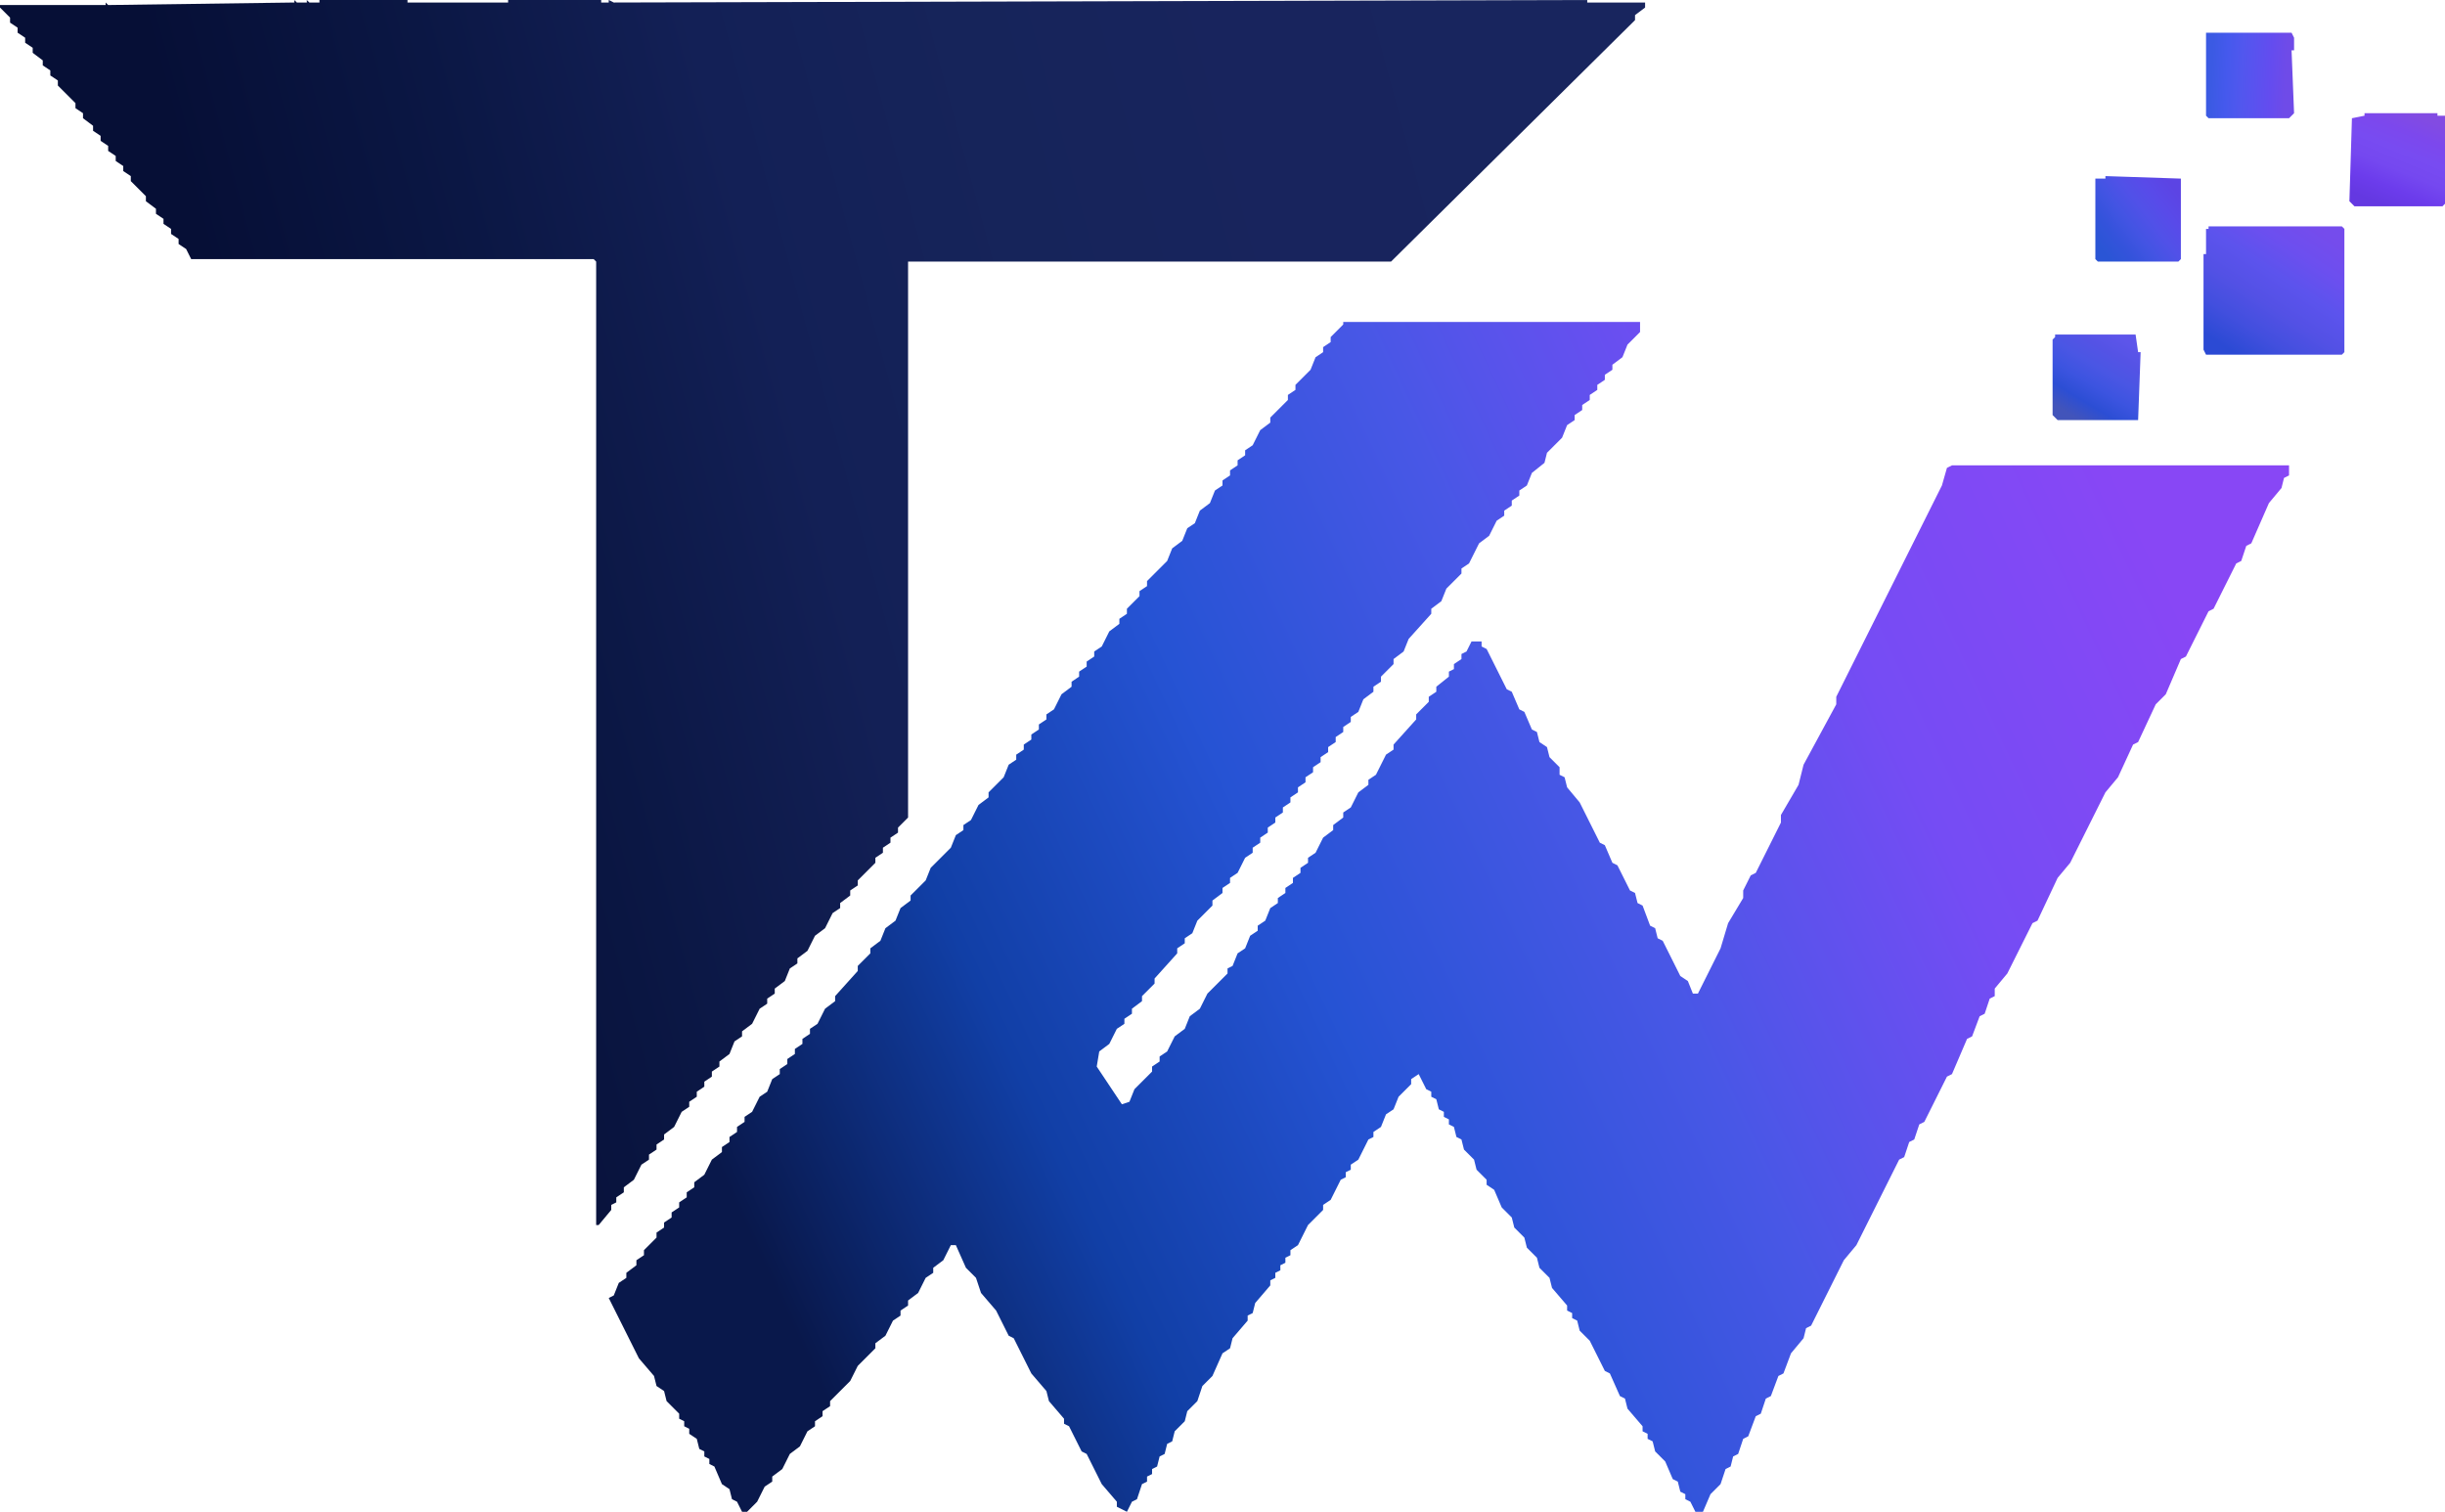
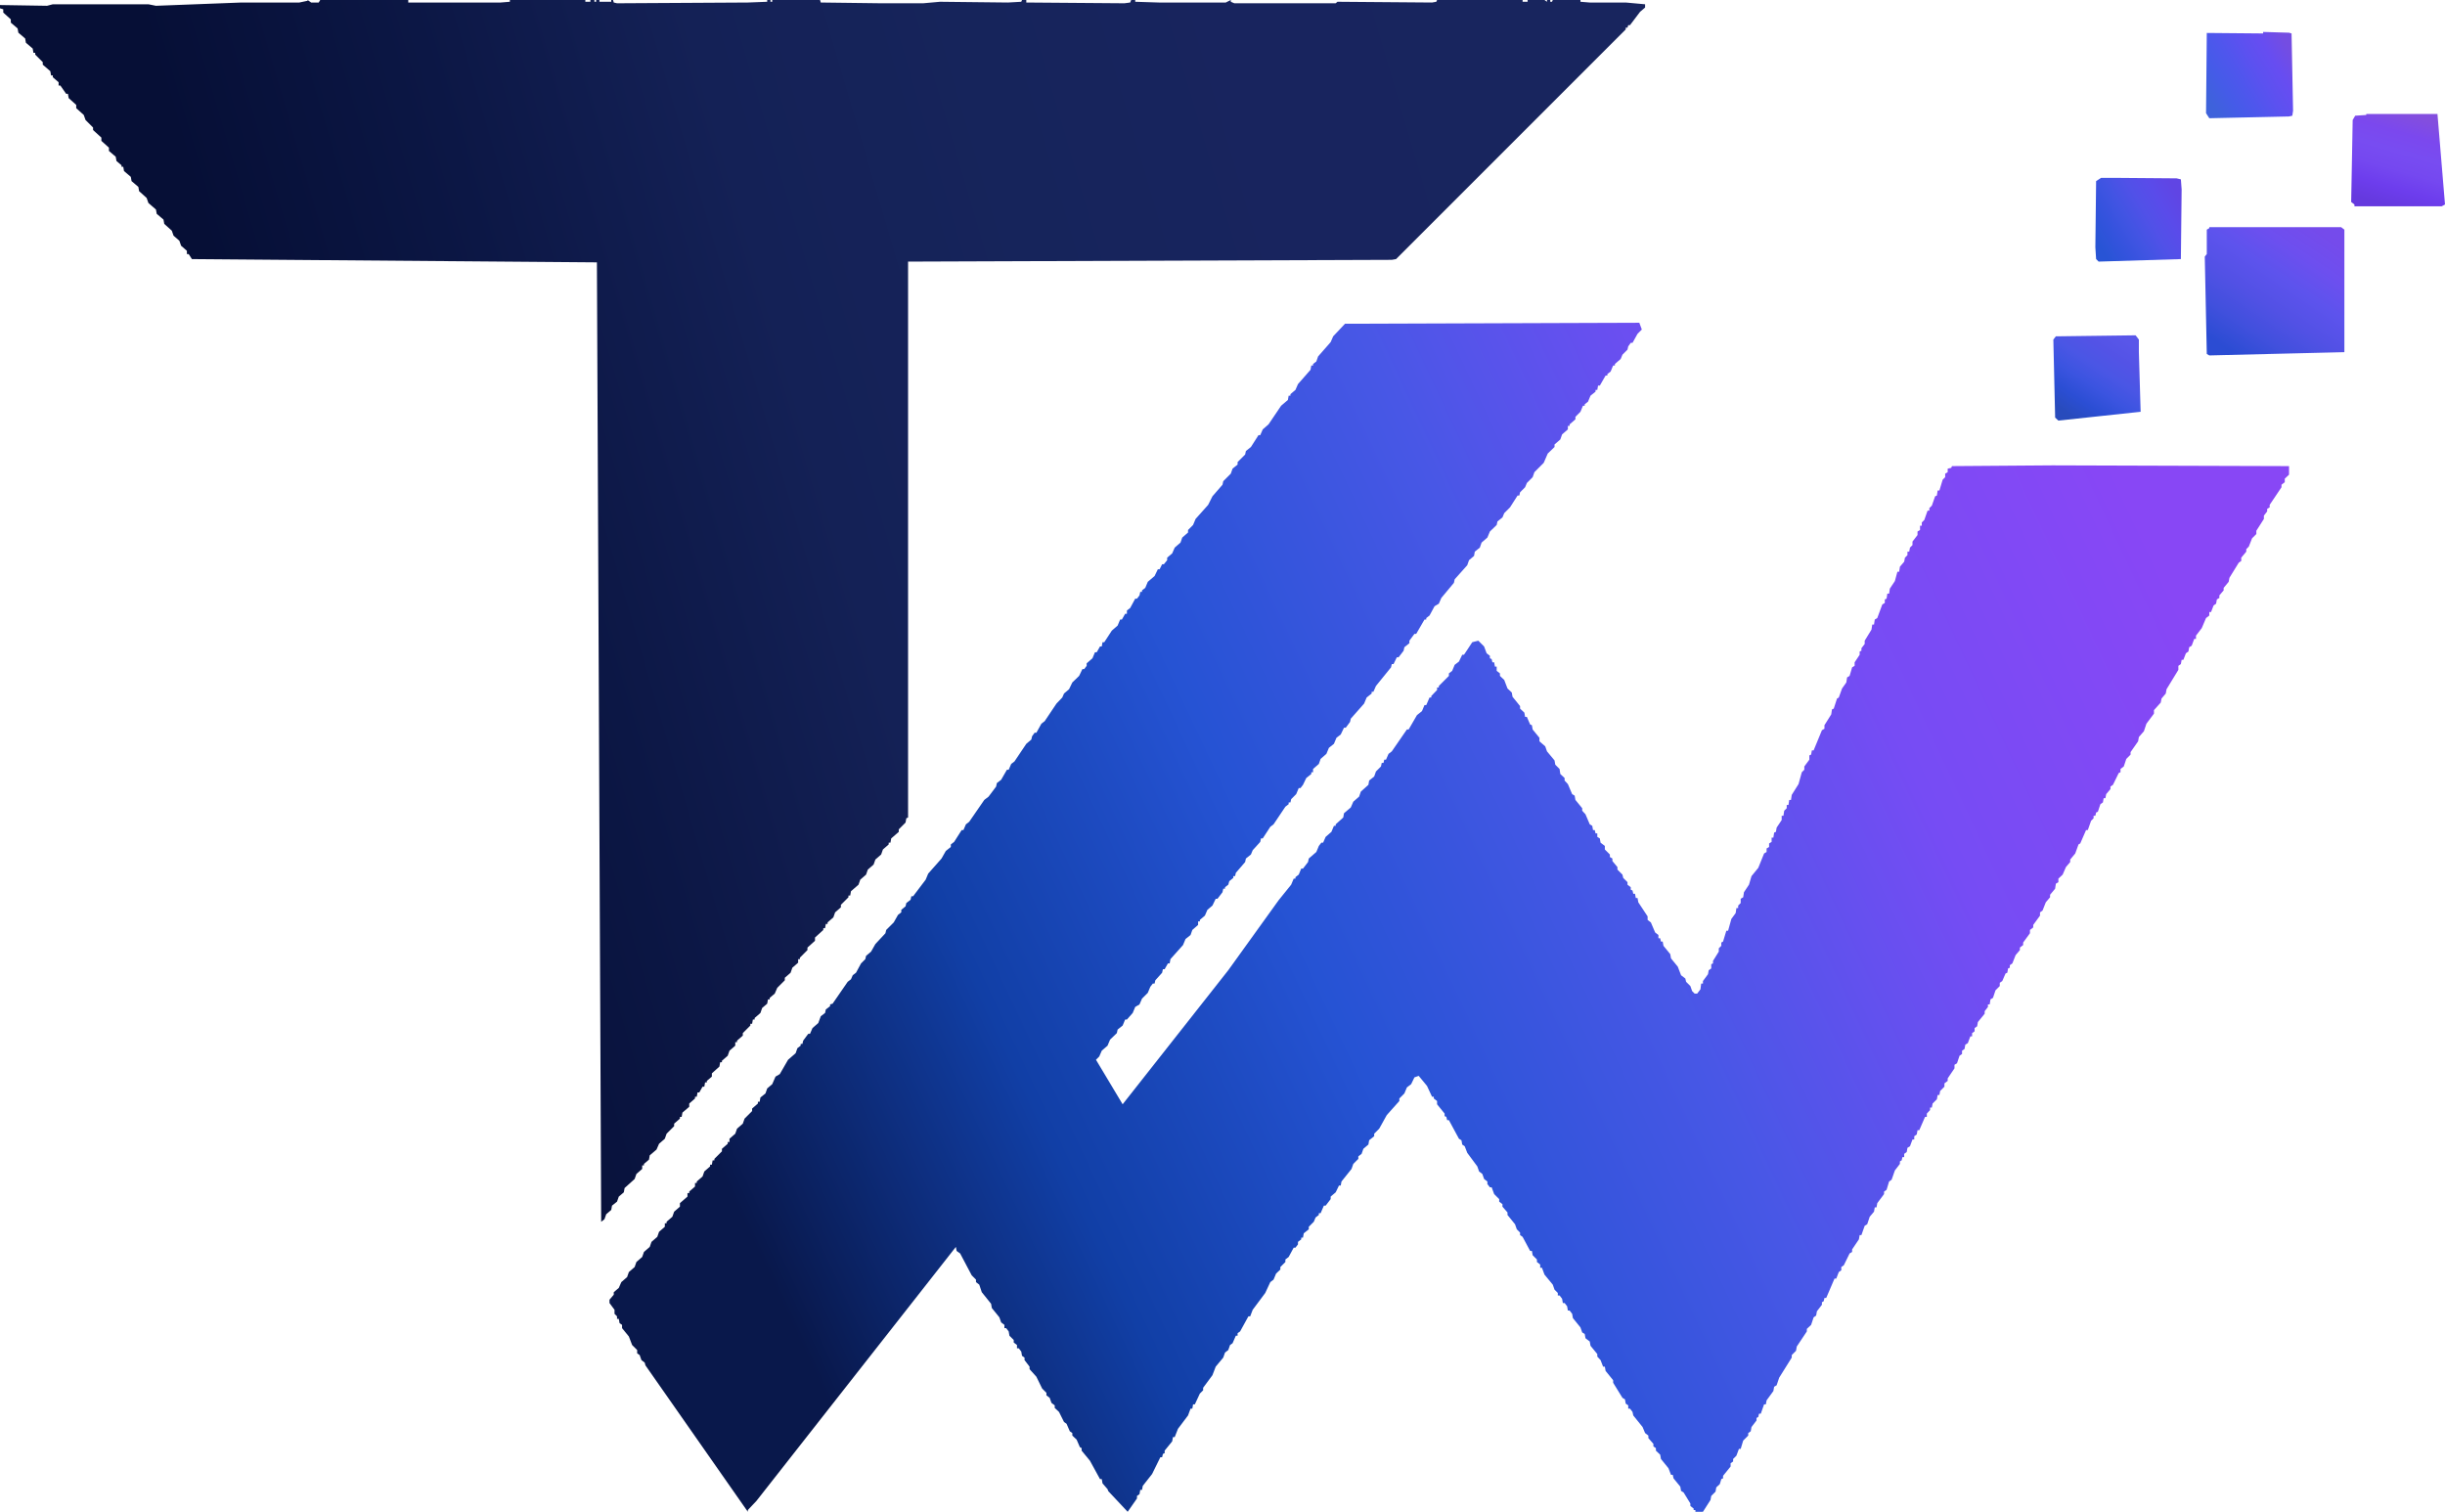
<svg xmlns="http://www.w3.org/2000/svg" viewBox="0 0 972 601" role="img" aria-label="Tailored Web Designers mark">
  <defs>
-     <linearGradient id="g0" gradientUnits="userSpaceOnUse" x1="53.6" y1="200.3" x2="662.4" y2="35.8">
+     <linearGradient id="g0" gradientUnits="userSpaceOnUse" x1="59.3" y1="205.1" x2="661.5" y2="28.3">
      <stop offset="0.083" stop-color="#060f36" />
-       <stop offset="0.25" stop-color="#0b1744" />
-       <stop offset="0.417" stop-color="#132056" />
-       <stop offset="0.583" stop-color="#16245a" />
-       <stop offset="0.75" stop-color="#18245d" />
+       <stop offset="0.25" stop-color="#0c1745" />
+       <stop offset="0.417" stop-color="#142156" />
+       <stop offset="0.583" stop-color="#16245b" />
+       <stop offset="0.75" stop-color="#18245e" />
      <stop offset="0.917" stop-color="#18255e" />
    </linearGradient>
-     <linearGradient id="g1" gradientUnits="userSpaceOnUse" x1="876.3" y1="28.7" x2="911.6" y2="30.3">
-       <stop offset="0.083" stop-color="#3b5ae3" />
-       <stop offset="0.25" stop-color="#4559ed" />
-       <stop offset="0.417" stop-color="#5157ee" />
-       <stop offset="0.583" stop-color="#5a52ef" />
-       <stop offset="0.75" stop-color="#644cef" />
-       <stop offset="0.917" stop-color="#6f4be8" />
+     <linearGradient id="g1" gradientUnits="userSpaceOnUse" x1="874.7" y1="41.1" x2="913.7" y2="18.5">
+       <stop offset="0.083" stop-color="#3e62db" />
+       <stop offset="0.25" stop-color="#455be8" />
+       <stop offset="0.417" stop-color="#4f56ed" />
+       <stop offset="0.583" stop-color="#5c51f0" />
+       <stop offset="0.75" stop-color="#674df1" />
+       <stop offset="0.917" stop-color="#744de2" />
    </linearGradient>
-     <linearGradient id="g2" gradientUnits="userSpaceOnUse" x1="944.1" y1="84.3" x2="961.4" y2="42.1">
-       <stop offset="0.083" stop-color="#6438e1" />
-       <stop offset="0.25" stop-color="#6c3cec" />
+     <linearGradient id="g2" gradientUnits="userSpaceOnUse" x1="947" y1="84.9" x2="959.4" y2="42.6">
+       <stop offset="0.083" stop-color="#6539de" />
+       <stop offset="0.25" stop-color="#6d3ded" />
      <stop offset="0.417" stop-color="#7548f0" />
-       <stop offset="0.583" stop-color="#784bf1" />
-       <stop offset="0.75" stop-color="#7c48ed" />
-       <stop offset="0.917" stop-color="#824be2" />
+       <stop offset="0.583" stop-color="#784cf1" />
+       <stop offset="0.75" stop-color="#7b48ee" />
+       <stop offset="0.917" stop-color="#834ede" />
    </linearGradient>
-     <linearGradient id="g3" gradientUnits="userSpaceOnUse" x1="831.6" y1="100.2" x2="867.5" y2="73.0">
-       <stop offset="0.083" stop-color="#2a55d5" />
-       <stop offset="0.25" stop-color="#3453db" />
-       <stop offset="0.417" stop-color="#4354e3" />
+     <linearGradient id="g3" gradientUnits="userSpaceOnUse" x1="830.8" y1="98.4" x2="869.3" y2="75.9">
+       <stop offset="0.083" stop-color="#2854d5" />
+       <stop offset="0.25" stop-color="#3453dd" />
+       <stop offset="0.417" stop-color="#4254e3" />
      <stop offset="0.583" stop-color="#5151e8" />
-       <stop offset="0.75" stop-color="#594ae9" />
-       <stop offset="0.917" stop-color="#5c44e4" />
+       <stop offset="0.75" stop-color="#5a4bea" />
+       <stop offset="0.917" stop-color="#6045e4" />
    </linearGradient>
-     <linearGradient id="g4" gradientUnits="userSpaceOnUse" x1="884.1" y1="144.7" x2="923.1" y2="85.5">
-       <stop offset="0.083" stop-color="#2b4ad4" />
-       <stop offset="0.25" stop-color="#424fde" />
-       <stop offset="0.417" stop-color="#5351e5" />
-       <stop offset="0.583" stop-color="#5c53ed" />
-       <stop offset="0.75" stop-color="#6c4fef" />
-       <stop offset="0.917" stop-color="#754cec" />
+     <linearGradient id="g4" gradientUnits="userSpaceOnUse" x1="884.2" y1="145.1" x2="924.1" y2="86.1">
+       <stop offset="0.083" stop-color="#2b4cd3" />
+       <stop offset="0.25" stop-color="#4150dd" />
+       <stop offset="0.417" stop-color="#5251e5" />
+       <stop offset="0.583" stop-color="#5d53ed" />
+       <stop offset="0.75" stop-color="#6d4fef" />
+       <stop offset="0.917" stop-color="#754beb" />
    </linearGradient>
-     <linearGradient id="g5" gradientUnits="userSpaceOnUse" x1="245.7" y1="524.8" x2="920.4" y2="209.4">
+     <linearGradient id="g5" gradientUnits="userSpaceOnUse" x1="246.1" y1="525.7" x2="921" y2="209.5">
      <stop offset="0.083" stop-color="#09184b" />
      <stop offset="0.25" stop-color="#113fa6" />
      <stop offset="0.417" stop-color="#2653d4" />
      <stop offset="0.583" stop-color="#4857e6" />
-       <stop offset="0.75" stop-color="#754cf4" />
+       <stop offset="0.75" stop-color="#764cf4" />
      <stop offset="0.917" stop-color="#8847f5" />
    </linearGradient>
-     <linearGradient id="g6" gradientUnits="userSpaceOnUse" x1="821.7" y1="168.2" x2="844.2" y2="130.7">
-       <stop offset="0.083" stop-color="#4254ba" />
-       <stop offset="0.25" stop-color="#2c4ed4" />
-       <stop offset="0.417" stop-color="#3c54e0" />
-       <stop offset="0.583" stop-color="#4a56e4" />
-       <stop offset="0.75" stop-color="#5453e5" />
-       <stop offset="0.917" stop-color="#5d55ea" />
+     <linearGradient id="g6" gradientUnits="userSpaceOnUse" x1="821.3" y1="168.6" x2="845.7" y2="131.4">
+       <stop offset="0.083" stop-color="#284bbc" />
+       <stop offset="0.25" stop-color="#2b4ed4" />
+       <stop offset="0.417" stop-color="#3b54e0" />
+       <stop offset="0.583" stop-color="#4a56e5" />
+       <stop offset="0.75" stop-color="#5353e6" />
+       <stop offset="0.917" stop-color="#5956e9" />
    </linearGradient>
  </defs>
-   <path fill="url(#g0)" fill-rule="evenodd" d="M117 0L118 1L122 1L122 0L123 1L127 1L127 0L162 0L162 1L202 1L202 0L239 0L239 1L242 1L242 0L244 1L631 0L631 1L654 1L654 3L650 6L650 8L553 104L361 104L361 325L357 329L357 331L354 333L354 335L351 337L351 339L348 341L348 343L341 350L341 352L338 354L338 356L334 359L334 361L331 363L328 369L324 372L321 378L317 381L317 383L314 385L312 390L308 393L308 395L305 397L305 399L302 401L299 407L295 410L295 412L292 414L290 419L286 422L286 424L283 426L283 428L280 430L280 432L277 434L277 436L274 438L274 440L271 442L268 448L264 451L264 453L261 455L261 457L258 459L258 461L255 463L252 469L248 472L248 474L245 476L245 478L243 479L243 481L238 487L237 487L237 104L236 103L76 103L74 99L71 97L71 95L68 93L68 91L65 89L65 87L62 85L62 83L58 80L58 78L52 72L52 70L49 68L49 66L46 64L46 62L43 60L43 58L40 56L40 54L37 52L37 50L33 47L33 45L30 43L30 41L23 34L23 32L20 30L20 28L17 26L17 24L13 21L13 19L10 17L10 15L7 13L7 11L4 9L4 7L0 3L0 2L42 2L42 1L43 2L117 1Z" />
-   <path fill="url(#g1)" fill-rule="evenodd" d="M877 13L911 13L912 15L912 20L911 20L912 45L910 47L878 47L877 46L877 14Z" />
-   <path fill="url(#g2)" fill-rule="evenodd" d="M940 45L969 45L969 46L972 46L972 81L971 82L936 82L934 80L935 47L940 46Z" />
-   <path fill="url(#g3)" fill-rule="evenodd" d="M837 70L867 71L867 103L866 104L834 104L833 103L833 71L837 71Z" />
-   <path fill="url(#g4)" fill-rule="evenodd" d="M878 90L931 90L932 91L932 140L931 141L877 141L876 139L876 101L877 101L877 91L878 91Z" />
-   <path fill="url(#g5)" fill-rule="evenodd" d="M534 128L652 128L652 132L647 137L645 142L641 145L641 147L638 149L638 151L635 153L635 155L632 157L632 159L629 161L629 163L626 165L626 167L623 169L621 174L615 180L614 184L609 188L607 193L604 195L604 197L601 199L601 201L598 203L598 205L595 207L592 213L588 216L584 224L581 226L581 228L575 234L573 239L569 242L569 244L560 254L558 259L554 262L554 264L549 269L549 271L546 273L546 275L542 278L540 283L537 285L537 287L534 289L534 291L531 293L531 295L528 297L528 299L525 301L525 303L522 305L522 307L519 309L519 311L516 313L516 315L513 317L513 319L510 321L510 323L507 325L507 327L504 329L504 331L501 333L501 335L498 337L498 339L495 341L492 347L489 349L489 351L486 353L486 355L482 358L482 360L476 366L474 371L471 373L471 375L468 377L468 379L459 389L459 391L454 396L454 398L450 401L450 403L447 405L447 407L444 409L441 415L437 418L436 424L446 439L449 438L451 433L458 426L458 424L461 422L461 420L464 418L467 412L471 409L473 404L477 401L480 395L488 387L488 385L490 384L492 379L495 377L497 372L500 370L500 368L503 366L505 361L508 359L508 357L511 355L511 353L514 351L514 349L517 347L517 345L520 343L520 341L523 339L526 333L530 330L530 328L534 325L534 323L537 321L540 315L544 312L544 310L547 308L551 300L554 298L554 296L563 286L563 284L568 279L568 277L571 275L571 273L576 269L576 267L578 266L578 264L581 262L581 260L583 259L585 255L589 255L589 257L591 258L599 274L601 275L604 282L606 283L609 290L611 291L612 295L615 297L616 301L620 305L620 308L622 309L623 313L628 319L636 335L638 336L641 343L643 344L648 354L650 355L651 359L653 360L656 368L658 369L659 373L661 374L668 388L671 390L673 395L675 395L684 377L687 367L693 357L693 354L696 348L698 347L708 327L708 324L715 312L717 304L730 280L730 277L772 193L774 186L776 185L910 185L910 189L908 190L907 194L902 200L895 216L893 217L891 223L889 224L880 242L878 243L869 261L867 262L861 276L857 280L850 295L848 296L842 309L837 315L823 343L818 349L810 366L808 367L798 387L793 393L793 396L791 397L789 403L787 404L784 412L782 413L776 427L774 428L765 446L763 447L761 453L759 454L757 460L755 461L738 495L733 501L720 527L718 528L717 532L712 538L709 546L707 547L704 555L702 556L700 562L698 563L695 571L693 572L691 578L689 579L688 583L686 584L684 590L680 594L677 601L674 601L672 597L670 596L670 594L668 593L667 589L665 588L662 581L658 577L657 573L655 572L655 570L653 569L653 567L647 560L646 556L644 555L640 546L638 545L632 533L628 529L627 525L625 524L625 522L623 521L623 519L617 512L616 508L612 504L611 500L607 496L606 492L602 488L601 484L597 480L594 473L591 471L591 469L587 465L586 461L582 457L581 453L579 452L578 448L576 447L576 445L574 444L574 442L572 441L571 437L569 436L569 434L567 433L564 427L561 429L561 431L556 436L554 441L551 443L549 448L546 450L546 452L544 453L540 461L537 463L537 465L535 466L535 468L533 469L529 477L526 479L526 481L520 487L516 495L513 497L513 499L511 500L511 502L509 503L509 505L507 506L507 508L505 509L505 511L499 518L498 522L496 523L496 525L490 532L489 536L486 538L482 547L478 551L476 557L472 561L471 565L467 569L466 573L464 574L463 578L461 579L460 583L458 584L458 586L456 587L456 589L454 590L452 596L450 597L448 601L444 599L444 597L438 590L432 578L430 577L425 567L423 566L423 564L417 557L416 553L410 546L403 532L401 531L396 521L390 514L388 508L384 504L380 495L378 495L375 501L371 504L371 506L368 508L365 514L361 517L361 519L358 521L358 523L355 525L352 531L348 534L348 536L341 543L338 549L330 557L330 559L327 561L327 563L324 565L324 567L321 569L318 575L314 578L311 584L307 587L307 589L304 591L301 597L297 601L295 601L293 597L291 596L290 592L287 590L284 583L282 582L282 580L280 579L280 577L278 576L277 572L274 570L274 568L272 567L272 565L270 564L270 562L265 557L264 553L261 551L260 547L254 540L242 516L244 515L246 510L249 508L249 506L253 503L253 501L256 499L256 497L261 492L261 490L264 488L264 486L267 484L267 482L270 480L270 478L273 476L273 474L276 472L276 470L280 467L283 461L287 458L287 456L290 454L290 452L293 450L293 448L296 446L296 444L299 442L302 436L305 434L307 429L310 427L310 425L313 423L313 421L316 419L316 417L319 415L319 413L322 411L322 409L325 407L328 401L332 398L332 396L341 386L341 384L346 379L346 377L350 374L352 369L356 366L358 361L362 358L362 356L368 350L370 345L378 337L380 332L383 330L383 328L386 326L389 320L393 317L393 315L399 309L401 304L404 302L404 300L407 298L407 296L410 294L410 292L413 290L413 288L416 286L416 284L419 282L422 276L426 273L426 271L429 269L429 267L432 265L432 263L435 261L435 259L438 257L441 251L445 248L445 246L448 244L448 242L453 237L453 235L456 233L456 231L464 223L466 218L470 215L472 210L475 208L477 203L481 200L483 195L486 193L486 191L489 189L489 187L492 185L492 183L495 181L495 179L498 177L501 171L505 168L505 166L512 159L512 157L515 155L515 153L521 147L523 142L526 140L526 138L529 136L529 134L534 129Z" />
-   <path fill="url(#g6)" fill-rule="evenodd" d="M817 133L849 133L850 140L851 140L850 167L818 167L816 165L816 135L817 134Z" />
+   <path fill="url(#g0)" fill-rule="evenodd" d="M123.7 1L126.7 1L127.3 0L162.3 0L162.3 1L199 1L202.7 0.7L202.7 0L232.7 0L232.7 0.7L234.7 0.7L234.7 0L236.3 0L236.3 0.7L237 0.7L237 0L238.3 0L238.3 0.7L243 0.7L243 0L243.7 0L244 1L245.3 1.3L297.3 1L305 0.7L305 0L306.3 0L306.3 0.7L307 0.7L307 0L326 0L326.3 1L350.3 1.3L367 1.3L373.7 0.7L400.7 1L406 0.7L406.3 0L408 0L408 1L447 1.3L449.3 1L449.7 0L451.3 0L451.3 0.7L460.7 1L487.3 1L489.3 0L489.3 0.7L490.7 1.3L531 1.3L531.7 0.7L569.3 1L571 0.7L571.3 0L605.3 0L605.3 0.7L607.3 0.7L607.3 0L614 0L615 0.7L615 0L616.3 0L616.3 0.7L617 0.7L617.3 0L628.3 0L628.3 0.7L632 1L646.3 1L654 1.7L654 3L652 4.7L648 10L647.3 10L647 11L646.3 11L646.3 11.7L555 103L553.3 103.3L361 104L361 325L360.3 325.3L360 327L357.3 329.7L357.3 330.7L354.3 333.3L354 335L353.3 335L353.3 335.7L351 337.7L350.3 339.7L348 341.7L347.3 343.7L345 345.7L344.3 347.7L342 349.7L341.3 351.7L338.3 354.3L338 356L337.3 356L337.3 356.7L334.3 359.7L334.3 360.7L332 362.7L331.3 364.7L329 366.7L329 367.3L328.3 367.3L328 369L327.3 369L327.3 369.7L324 372.7L324 374L321 376.7L321 377.7L318 380.7L318 381.3L317.3 381.3L317.3 382.7L315 384.7L314.3 386.7L312 388.7L312 389.7L309 392.7L308 395L306 396.7L306 397.3L305.3 397.3L305 399L303 400.7L302.3 402.7L300 404.7L300 405.3L299.3 405.3L299 407L298.3 407L298.3 407.7L295.3 410.7L295.3 411.7L293 413.7L293 414.3L292.3 414.3L292.3 415.7L290 417.7L289.3 419.7L287 421.7L287 422.3L286.3 422.3L286 424L283 426.7L283 428L281 429.7L281 430.3L280.3 430.3L280 432L279.3 432L278 434.3L277.3 434.3L277 436L276.3 436L276.3 436.7L274 438.7L274 440L271.3 442.3L271 444L270.3 444L270.3 444.7L268 446.7L268 447.7L265 450.7L264.3 452.7L262 454.7L261 457L258.3 459.3L258 461L256 462.7L256 463.3L255.3 463.3L255.3 464.7L253 466.7L252.3 468.7L248.3 472.3L248 474L246 475.7L245.3 477.7L243.3 479.3L243 481L241 482.7L240.3 484.7L239 485.7L239 486.3L237.3 104.3L76.3 103L75 101L74.3 101L74.3 99.7L72 97.7L71.3 95.7L69 93.7L68.3 91.7L65.3 89L65 87.3L62.3 85L62 83.3L59 80.7L58.3 78.7L55.3 76L55 74.3L52.3 72L52 70.3L49.3 68L49 66.3L48.3 66.3L48.3 65.7L46.3 64L46 62.3L43.3 60L43.3 58.7L40.3 56L40.3 54.7L37 51.7L37 50.7L34 47.7L33.3 45.7L30.3 43L30.3 41.7L27.3 39L27 37.3L26.3 37.3L24 34L23.3 34L23.3 32.7L21 30.7L21 30L20.3 30L20 28.3L17 25.7L17 24.7L14 21.7L14 21L13.3 21L13 19.3L10.3 17L10 15.3L7.3 13L7 11.3L4.3 9L4.3 7.7L1.3 5L1.3 3.7L0 3.3L0 2L18.7 2.3L21 1.7L59 1.7L62 2.3L96 1L119 1L122.3 0.3L122.3 0Z" />
+   <path fill="url(#g1)" fill-rule="evenodd" d="M910 13L911 13.3L911.6 44L911.3 46L910 46.3L878.3 47L877 45L877.3 13.1L899.7 13.3L899.7 12.7Z" />
+   <path fill="url(#g2)" fill-rule="evenodd" d="M969 45.3L972 81.3L970.7 82L936 82L936 81.3L934.7 80.3L935.3 47.7L936.3 46L940.7 45.7L940.7 45.3Z" />
+   <path fill="url(#g3)" fill-rule="evenodd" d="M865.3 70.9L867 71.3L867.3 75.3L867 103L834.3 104L833.3 103L833 98.3L833.3 72L835.3 70.7L840.3 70.7Z" />
+   <path fill="url(#g4)" fill-rule="evenodd" d="M930.7 90.3L932 91.3L932 140L878.3 141.3L877.3 140.7L876.5 102L877.3 101L877.3 91.3L878.3 90.7L878.3 90.3Z" />
+   <path fill="url(#g5)" fill-rule="evenodd" d="M651.7 128.3L652.7 131L651 132.7L649 136.3L648.3 136.3L647.3 137.7L647 139L645 141L644.3 142.7L642 144.7L642 145.3L641.3 145.3L640.3 147.7L639 148.7L639 149.3L638.3 149.3L636 153.3L635.3 153.3L635 155L634.3 155L634.3 155.7L632.3 157.3L631.3 159.7L630 160.7L630 161.3L629.3 161.3L628.3 163.7L626.3 165.7L626.3 166.7L624 168.7L624 169.3L623.3 169.3L623.3 170.7L621 172.7L620.3 174.7L618 176.7L618 177.7L615.3 180.3L613.7 184L610 187.7L609.3 189.7L607 192L606.3 193.7L604.3 195.7L604 197L603.3 197L600.3 201.7L598 204L597.3 205.7L595.3 207.3L595 208.7L592.3 211.3L591.3 213.7L589 215.7L588.3 217.7L586.3 219.3L586 221L584 222.7L583.3 224.7L578.3 230.3L578 231.7L573 237.7L572 240L570.3 241L568.3 244.7L567 245.7L567 246.3L566.3 246.3L563 252L562.3 252L560.3 254.7L560.3 255.7L558.3 257.3L558 258.7L556 261.3L555.3 261.3L554 264L553.3 264L553 265.3L547 272.7L546 275L545.3 275L545.3 275.7L543.3 277.3L542.3 279.7L537 285.7L536.7 287L535 289.3L534.3 289.3L533 292L531.3 293.3L530.3 295.7L528.3 297.3L527.3 299.7L525 301.7L524.3 303.7L522 305.7L522 307L521.3 307L521.3 307.7L519.3 309.3L518 312L517 313.3L516.3 313.3L515.3 315.7L513.3 317.7L513 319L512.3 319L512.3 319.7L511 320.7L506.3 327.7L505 328.7L502 333.3L501.3 333.3L501 334.7L498 338L497.3 339.7L495.3 341.3L495 342.7L491.3 347L491 348.3L490.3 348.3L490.3 349L488.7 350.3L488.3 351.7L487 352.7L487 353.3L486.3 353.3L486 354.7L484 357.3L483.3 357.3L482 360L480 361.7L479 364L477 365.7L477 366.3L476.3 366.3L476.3 367.7L474 369.7L473.3 371.7L471.3 373.3L470.3 375.7L465.3 381.3L465 383L464.3 383L463 385.3L462.3 385.3L462 386.7L459.3 389.7L459 391L458.3 391L457.3 392.3L456.3 394.7L454 397L453 399.3L451.3 400.3L450.3 402.7L448 405.3L447.3 405.3L446.3 407.7L444.3 409.3L444 410.7L441.3 413.3L440.3 415.7L438 417.7L437 420L435.7 421.3L446.3 439L488.3 385.7L508.3 357.9L513.3 351.7L514.3 349.3L515 349.3L515 348.7L516.3 347.7L517.3 345.3L518 345.3L520 342.7L520.3 341.3L523.3 338.7L524.3 336.3L525.3 335L526 335L527 332.7L529.3 330.7L530.3 328.3L531 328.3L531 327.7L534 325L534.3 323.3L537 321L538 318.7L540.3 316.7L541 314.7L544 312L544.3 310.3L546.3 308.7L547 306.7L549 304.7L549.3 303.3L550 303.3L550.3 302L551 302L552 299.7L553.3 298.7L559.3 290L560 290L563.3 284.3L565.3 282.7L566.3 280.3L567 280.3L568.3 277.3L569 277.3L569 276.7L571.3 274.3L571.3 273.3L572 273.3L572 272.7L576 268.7L576 267.7L577.3 266.7L578.3 264.3L580 263L581.3 260.3L582 260.3L585.3 255.3L587.7 254.7L590 257L591 259.7L592.3 260.7L592.3 261.7L593 262L593.3 263.3L594 263.3L594.3 265L595 265L595 266.7L596.3 267.7L596.3 268.7L598 270.3L599.3 273.7L601 275.3L601.3 277L604.3 280.7L604.3 281.7L606 283.3L606.3 285L607 285L608.3 288L609 288.3L609.3 290L612 293.3L612 294.7L614.3 296.7L615 298.7L618 302.3L618.3 304L620 305.7L620.3 307.7L622 309.3L622 310.3L623.3 311.7L625 315.7L626 316.3L626.3 318L629 321.3L629 322.3L630.3 323.7L632 327.7L633 328.3L633.3 330L634 330L634.3 331.3L635 331.3L635 332.7L636 333.3L636.3 335L638 336.3L638 337.7L640 339.7L640 340.7L641 341.3L641 342.3L643 344.7L643 345.7L645 347.7L645.3 349L647 350.7L647 351.7L648.3 352.7L648.3 353.7L649 354L649.3 355.3L650 355.3L650.3 357L651 357L651.3 358.7L655 364.3L655 365.7L656.3 366.7L658 370.7L659.3 371.7L659.3 373L660 373L660.3 374.3L661 374.3L661.3 376L664 379.3L664.3 381L667 384.3L668.3 387.7L670 389L670.3 390.3L672 392L672.7 394L673.7 395L674.7 395L676 393.3L676.3 391L677 391L677 390L679 387.3L679.3 385.7L680.3 385L680.3 383.3L681 383L681 382L683.3 378.3L683.3 377L684.3 376L684.3 374.7L685 374.3L686.3 370L687 370L688.3 365.3L690 363L690.3 361L691 361L691 360L692 359L692 357.3L693 356.7L693.3 354.7L695.3 351.7L696.3 348.3L699 345L701.3 339.3L702.3 338.7L702.3 337.3L703.3 336.7L703.3 335.3L704.3 334.7L704.3 333L705 333L705.3 331L706 330.7L706.3 329L708.3 326L708.3 324.3L709 324.3L709.3 322.3L710.3 321.3L710.3 320L711 320L711.3 318L712 318L712.3 316L715 311.7L716.3 307L717.3 306L717.3 304.7L719.3 302L719.3 300.3L720 300L720.3 298.3L721 298.3L724.3 290.3L725.3 289.7L725.3 288.3L728 284L728.3 282L729 281.7L730.3 277.7L731 277.3L732.3 273.7L734 271.3L734.3 269.3L735.3 268.7L736.3 265.3L737.3 264.7L737.3 263.3L739.3 260.3L739.3 259L740 258.7L740 257.7L741.3 256L741.3 254.7L744 250.3L744.3 248.3L745 248.3L745.3 246.3L746.3 245.7L748.3 240.3L749.3 239.7L749.3 238.3L750 238L750.3 236L751 236L751.3 234L753.3 231L754.3 227.3L755 227.3L755.3 225.3L757 223.3L757.3 221.7L758.3 220.7L758.3 219.3L759 219.3L759.3 217.7L760.3 216.7L760.3 215.3L762.3 212.7L762.3 211.3L763.3 210.7L763.3 209L764 209L764 207.7L765 206.7L766.3 203L767 203L767 202L768 201L769.3 197.3L770 197L770.3 195L771 195L772.3 190.7L773.3 189.7L773.3 188.3L774.3 187.7L774.3 186.3L775.7 186L776 185.3L816 185L910 185.3L910 188.7L908.3 190.3L908.3 191.7L907 192.7L907 193.7L902.3 200.7L902.3 201.7L901.3 202.3L901.3 203.3L900 205L900 206.3L897 211L897 212.3L895.3 214L894 217.3L893 218.3L893 219.3L891 221.7L891 223L890 223.7L886.3 229.7L886 231.3L884 233.7L884 234.7L882.3 236.7L882.3 237.7L881.3 238.3L881 240L880 240.7L879 243.3L878.3 243.3L878.3 244.7L877 245.7L875.3 249.7L873 252.7L873 254L872.3 254L871.3 256.7L870.3 257.3L870 259L869 259.7L868 262.3L867.3 262.3L867 264L866 264.7L866 266.3L861.3 274L861 275.7L859.3 277.7L859 279.3L856.3 282.3L856.3 283.7L853.3 287.7L852.3 290.7L850.3 293L850 294.7L847 299L847 300L845.3 301.7L844.3 304.7L843 305.7L843 307L842.3 307.3L840 312L839 312.7L839 313.7L837.3 315.7L837 317.3L836.3 317.3L836 319L835 319.7L834 322.7L833.3 323L833 324.3L832.3 324.3L832.3 325.3L831.3 326.3L830 330L829.3 330L827 335.3L826.3 335.7L825 339.3L823 341.7L823 342.7L821.3 344.7L820 347.7L818.3 349.3L818.3 350.7L817.3 351.3L817 353.3L815 355.7L815 356.7L813.3 358.7L812 362L811 362.7L811 364L808.3 367.7L808.3 368.7L807 369.7L807 371L804.3 374.7L804.3 375.7L803 376.7L803 377.7L801.3 379.7L800 383L799 383.7L799 384.7L798.3 385L798 386.7L797.3 387L796 390L795 390.7L795 392L793.3 393.7L792.3 396.7L791.3 397.3L791 399.3L790.3 399.3L790.3 400.3L789 402L789 403L786.3 406.3L786 408L785 408.7L785 410L784 410.7L784 412L783.3 412L782.3 414.7L781.3 415.3L781 417L780 417.7L780 419L779 419.7L778 422.7L777 423.3L777 424.7L774.3 428.7L774.3 429.7L773 430.7L773 432L771.3 433.7L771 435.3L770.3 435.3L770 437L768.3 438.7L768 440.3L767.3 440.3L767.3 441.3L766 442.7L766 444L765.3 444L763 449.3L762.3 449.3L762 451L761 451.7L761 453L760.3 453L759.3 455.7L758.3 456.3L758 458L757 458.7L757 460L756.3 460L756 461.3L755.3 461.7L755.3 462.7L753.3 465.3L752 469L751 469.7L750 473L749 473.7L749 474.7L746.3 478.3L746 480L745.3 480L745 481.7L743.3 483.7L742.3 486.7L741.3 487.3L740 491L739.3 491L739 492.7L736.3 496.7L736.3 497.7L735.3 498.3L733 503L732 503.7L732 505L731 505.7L730 508.3L729.3 508.3L726 516L725.3 516L725 517.3L724.3 517.7L724.3 518.7L722.3 521.3L722 523L721 523.7L720 526.7L718.3 528.3L718.3 529.3L714.3 535.3L714 537L712.3 538.7L712.3 539.7L707.3 547.7L706.3 550.7L705.3 551.3L705 553L702.3 556.7L702 558.3L701.3 558.3L700 562L699.3 562L699 563.3L698.3 563.7L698.3 564.7L696.3 567.3L696 569L695 569.7L695 570.7L693 572.7L692 576L691.3 576L690.3 578.7L689 580L689 581L688 581.7L688 583L685 586.7L685 587.7L684.3 588L683.7 590L682.3 591.3L682 593L680.3 594.7L680 596.3L677 601L674 601L674 600.3L673.3 600.3L673.3 599.7L672 598.7L672 597.7L669.3 593.3L668.3 592.7L668 591L665.3 587.7L665 586.3L664.3 586.3L663.3 583.7L660.3 580L660 578.3L658.3 576.7L658.3 575.7L657.3 575L657.3 574L655.3 571.7L655.3 570.7L654 569.7L653 567.3L649.3 562.7L649 561.3L648 560L647.3 560L647.3 558.7L646.3 558L646 556.3L645 555.7L641.3 549.7L641.3 548.7L638.3 545L638 543.3L637.3 543.3L636.3 540.7L635 539.3L635 538.3L632.3 535L632 533.3L630.3 532L630 530.3L629 529.7L628.3 527.7L625.3 524L625 522.3L624 521L623.3 521L623 519.3L622 518L621.3 518L621 516.3L620 515L619.3 515L619.3 514L618 512.7L617.3 510.7L614 506.7L613 504L612.3 504L612.3 502.7L611 501.7L611 500.7L609.3 499L609 497.3L608.3 497.3L605.3 491.7L604.3 491L604.3 490L603 488.7L602.3 486.7L599.3 483L599.3 482L597.3 479.7L597.3 478.7L596 477.7L596 476.7L594 474.7L593 472L592.3 472L591.3 470.7L591.3 469.7L590 468.7L589.3 466.7L588 465.7L587.3 463.7L583.3 458.3L582.3 455.7L581.3 455L581 453.3L580 452.7L576 445.3L575.3 445.3L575 444L574.3 443.7L574.3 442.7L571.3 439L571.3 437.7L570 436.7L570 436L569.3 436L567.3 431.7L564 427.7L562.3 428.3L561 431L559.3 432.3L558.3 434.7L556.3 436.7L556.3 437.7L551.3 443.3L548.3 448.7L546.3 450.7L546.3 451.7L544.3 453.3L544 455L542 456.7L541.3 458.7L540 459.7L540 460.7L538 462.7L537.3 464.7L533.3 469.7L533 471.3L532.3 471.3L531 474L529 475.7L529 476.7L527 479.3L526.3 479.3L525 482.3L524.3 482.3L524.3 483L523 484L522.3 485.7L520.3 487.7L520.3 488.7L518.3 490.3L518 492L517.3 492L517.3 492.7L516 493.7L516 494.7L515 496L514.3 496L512.3 499.7L511 500.7L511 501.7L509 503.7L509 504.7L507.3 506.3L506.3 508.7L505 509.7L503 514L498 520.7L497 523.3L496.3 523.3L493 529.3L492 530L492 531L491.3 531L490 534L489 534.7L488.3 536.7L487 537.7L486.3 539.7L483.3 543.3L482 546.7L478.3 551.7L478.3 552.7L477 554L475 558.3L474.3 558.3L474 560L473.3 560L472.3 562.7L468.3 568L467 571.3L466.3 571.3L466 573L463 576.7L463 577.7L462.3 578L462 579.3L461.3 579.3L458 586L454.3 590.7L454 592.3L453.3 592.3L453 594L452 594.7L452 595.7L448.3 601L440.6 592.8L440.3 592L438.3 589.7L438 588L437.3 588L433.3 580.7L430 576.7L430 575.7L429.3 575.3L428 572.3L426.3 570.7L426.3 569.7L425.3 569L424 566L423 565.3L421 561.3L419.3 559.7L419.3 558.7L418 557.7L417.3 555.7L416 554.7L416 553.7L414.3 552L412 547.3L409.3 544.3L409.3 543.3L407.3 540.7L407.3 539.7L406.3 539L406 537.3L405 536L404.3 536L404.3 534.7L403 533.7L403 532.7L401.3 531L401 529.3L400 528L399.3 528L399.3 526.7L398 525.7L397.3 523.7L394.3 520L394 518.3L390.3 513.7L389.3 510.7L388 509.7L388 508.7L386.3 507L381.7 498.3L380.3 497.3L380 495.7L300.7 596.7L297.3 600.3L297.3 601L256.6 542.8L256.3 541.7L255 540.7L254.3 538.7L253.3 538L253.3 536.7L251.3 534.7L250 531.3L247.3 528L247.3 526.7L246.3 526L246 524.3L245.3 524.3L245.3 523.3L244.3 522.3L244.3 520.7L242.3 518L242.3 516.7L244 514.7L244 513.7L246 512L247 509.7L249.3 507.7L250 505.7L252.3 503.7L253 501.7L255.3 499.7L256 497.7L258.3 495.7L259 493.7L261.3 491.7L262 489.7L264.3 487.7L264.3 486.3L265 486.3L265 485.7L267.3 483.7L268 481.7L270.3 479.7L270.3 478.3L273.3 475.7L273.3 474.3L274 474.3L274 473.7L276.3 471.7L276.3 470.3L277 470.3L277 469.7L279.3 467.7L280 465.7L282.3 463.7L282.3 463L283 463L283.3 461.3L284 461.3L284 460.7L287 457.7L287 456.7L289.3 454.7L289.3 454L290 454L290 452.7L292.3 450.7L293 448.7L295.3 446.7L296 444.7L299 441.7L299 440.7L301.3 438.7L301.3 438L302 438L302.3 436.3L304.3 434.7L305 432.7L307 431L308.3 428L310 427L313.3 421.3L316.3 418.7L317 416.7L318.3 415.7L318.3 415L319 415L319.3 413.7L321.3 411L322 411L323 408.7L325.3 406.7L326.3 404L328 402.7L328.3 401.3L330 400L330 399.3L331 399L337 390.3L338.3 389.3L339 387.7L340.3 386.7L342.3 383L344 381.3L344.3 380L346.3 378.3L348 375.3L352 371L352.3 369.7L355.3 366.7L357 363.7L358.3 362.7L358.3 361.7L360 360.3L360.3 359L362 357.7L362.3 356.3L363 356.3L368 349.7L369 347.3L374.3 341.3L376 338.3L378 336.7L378 335.7L379.3 334.7L382.3 330L383 330L384 327.7L385.3 326.7L391.3 318L393 316.7L396 312.7L396.3 311.3L398 310L400.3 306L401 306L402 303.7L403.3 302.7L408 295.7L410 294L410.3 292.7L411.3 291.3L412 291.3L414 287.7L415.3 286.7L420 279.7L422.3 277.3L423 275.7L425 274L426.3 271.3L429 268.7L430.3 266L431 266L432 264.7L432 263.7L434.3 261.7L435.3 259.3L436 259.3L437.3 257L438 257L438.3 255.3L439 255.3L442 250.7L444.3 248.7L445.3 246.3L446 246.3L447.3 244L448 244L448 242.7L449.3 241.7L451.3 238L452 238L453 236.7L453.3 235.3L454 235.3L454 234.7L455.3 233.7L456.3 231.3L459 229L460.3 226.3L461 226.3L462 224.3L462.7 224.3L464 222.7L464 221.7L466 220L467 217.7L469.3 215.7L470 213.7L472.3 211.7L472.3 210.7L474.3 208.7L475.3 206.3L480.3 200.7L482 197.3L486 192.7L486.3 191.3L489.3 188.3L490 186.3L492 184.7L492 183.7L495 180.7L495.3 179.3L497.3 177.7L500.3 173L501 173L502 170.7L504.3 168.7L509.3 161.3L512 159L512.3 157.3L513 157.3L513 156.7L515 155L516 152.7L521 147L521.3 145.3L522 145.3L522 144.7L523.3 143.7L524 141.7L529 136L530 133.7L534.7 128.7Z" />
+   <path fill="url(#g6)" fill-rule="evenodd" d="M849 133.3L850.3 135L850.3 140L851 163.7L818.3 167.2L817 166L817 165.3L816.3 135L817.3 133.7L818 133.7Z" />
</svg>
